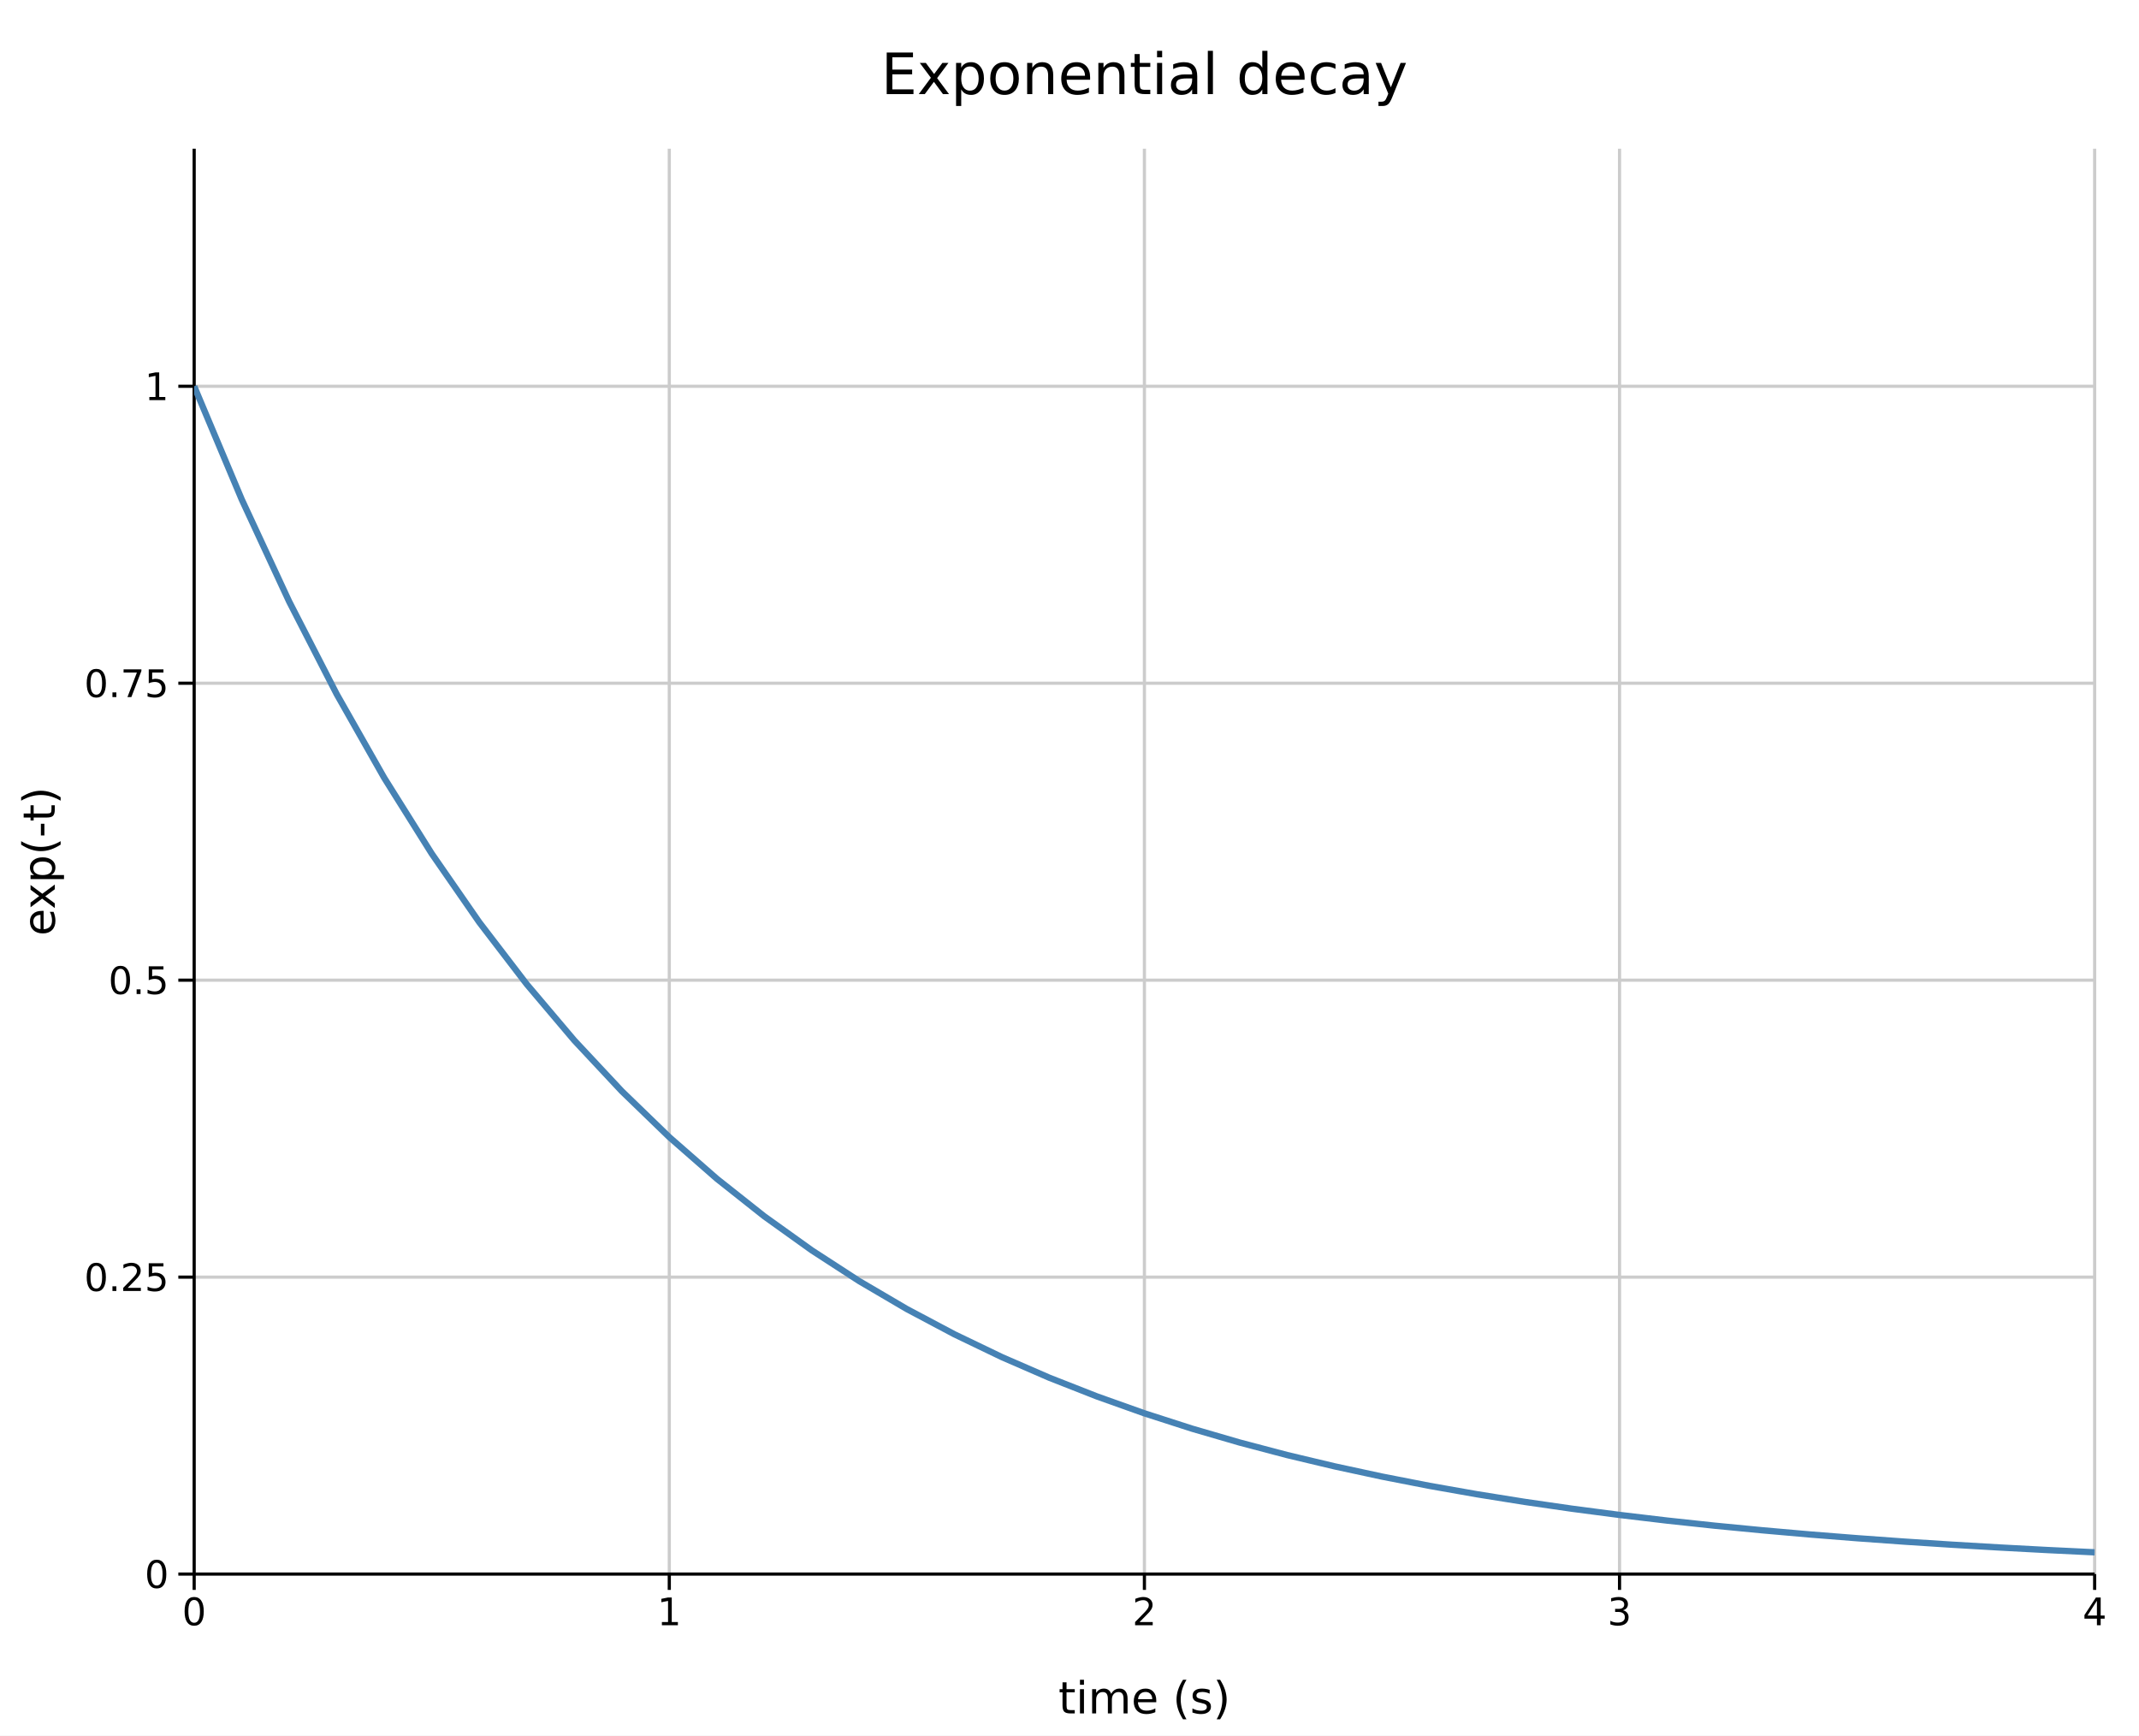
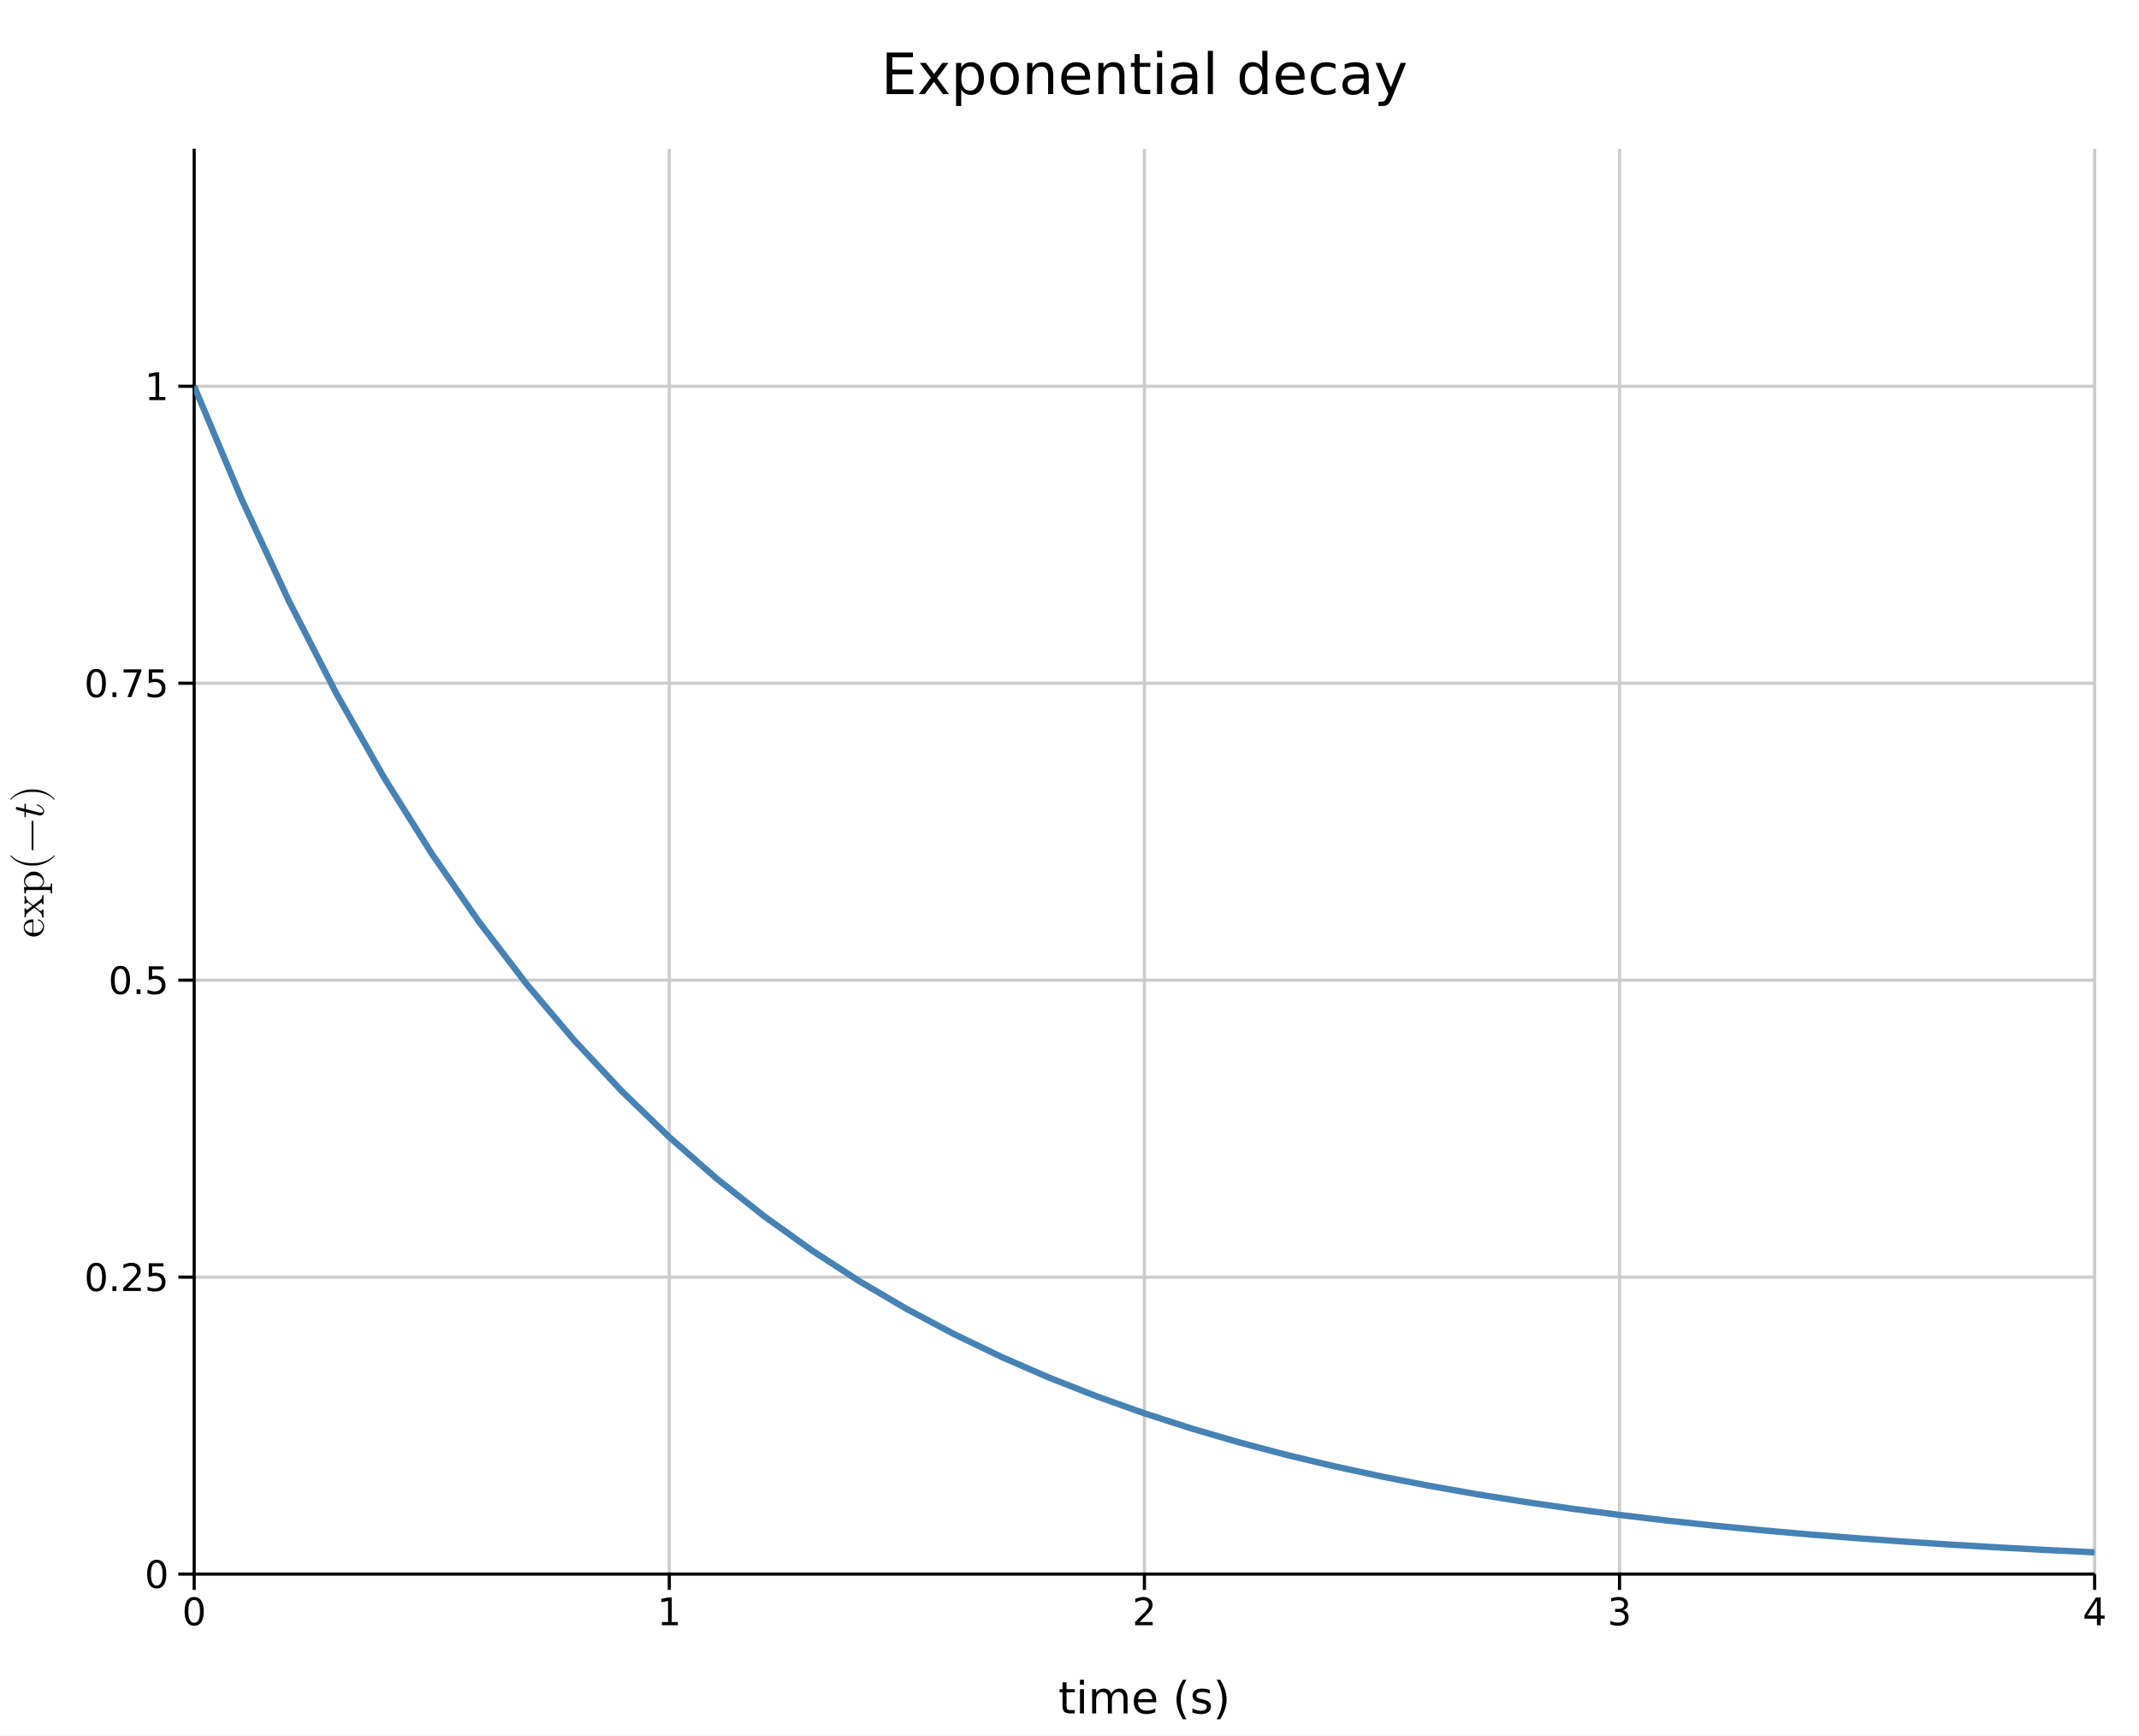
<svg xmlns="http://www.w3.org/2000/svg" width="675.3" height="547.95" font-family="DejaVu Sans, Verdana, Liberation Sans, Arial, sans-serif" fill="black">
  <rect width="100%" height="100%" fill="white" />
  <defs>
    <clipPath id="kuva-clip-10">
      <rect x="61.3" y="46.95" width="600" height="450" />
    </clipPath>
  </defs>
  <line x1="211.3" y1="46.95" x2="211.3" y2="496.95" stroke="#cccccc" stroke-width="1" />
  <line x1="361.3" y1="46.95" x2="361.3" y2="496.95" stroke="#cccccc" stroke-width="1" />
  <line x1="511.3" y1="46.95" x2="511.3" y2="496.95" stroke="#cccccc" stroke-width="1" />
  <line x1="661.3" y1="46.95" x2="661.3" y2="496.95" stroke="#cccccc" stroke-width="1" />
  <line x1="61.3" y1="403.2" x2="661.3" y2="403.2" stroke="#cccccc" stroke-width="1" />
  <line x1="61.3" y1="309.45" x2="661.3" y2="309.45" stroke="#cccccc" stroke-width="1" />
  <line x1="61.3" y1="215.7" x2="661.3" y2="215.7" stroke="#cccccc" stroke-width="1" />
  <line x1="61.3" y1="121.95" x2="661.3" y2="121.95" stroke="#cccccc" stroke-width="1" />
  <line x1="61.3" y1="496.95" x2="661.3" y2="496.95" stroke="#000000" stroke-width="1" />
  <line x1="61.3" y1="46.95" x2="61.3" y2="496.95" stroke="#000000" stroke-width="1" />
  <line x1="61.3" y1="496.95" x2="61.3" y2="501.95" stroke="#000000" stroke-width="1" />
  <text x="61.3" y="513.09" font-size="12" text-anchor="middle">0</text>
  <line x1="211.3" y1="496.95" x2="211.3" y2="501.95" stroke="#000000" stroke-width="1" />
  <text x="211.3" y="513.09" font-size="12" text-anchor="middle">1</text>
  <line x1="361.3" y1="496.95" x2="361.3" y2="501.95" stroke="#000000" stroke-width="1" />
  <text x="361.3" y="513.09" font-size="12" text-anchor="middle">2</text>
  <line x1="511.3" y1="496.95" x2="511.3" y2="501.95" stroke="#000000" stroke-width="1" />
  <text x="511.3" y="513.09" font-size="12" text-anchor="middle">3</text>
  <line x1="661.3" y1="496.95" x2="661.3" y2="501.95" stroke="#000000" stroke-width="1" />
  <text x="661.3" y="513.09" font-size="12" text-anchor="middle">4</text>
  <line x1="56.3" y1="496.95" x2="61.3" y2="496.95" stroke="#000000" stroke-width="1" />
  <text x="53.3" y="501.33" font-size="12" text-anchor="end">0</text>
  <line x1="56.3" y1="403.2" x2="61.3" y2="403.2" stroke="#000000" stroke-width="1" />
  <text x="53.3" y="407.58" font-size="12" text-anchor="end">0.25</text>
  <line x1="56.3" y1="309.45" x2="61.3" y2="309.45" stroke="#000000" stroke-width="1" />
  <text x="53.3" y="313.83" font-size="12" text-anchor="end">0.5</text>
  <line x1="56.3" y1="215.7" x2="61.3" y2="215.7" stroke="#000000" stroke-width="1" />
  <text x="53.3" y="220.08" font-size="12" text-anchor="end">0.75</text>
  <line x1="56.3" y1="121.95" x2="61.3" y2="121.95" stroke="#000000" stroke-width="1" />
  <text x="53.3" y="126.33" font-size="12" text-anchor="end">1</text>
  <text x="361.3" y="540.95" font-size="14" text-anchor="middle">time (s)</text>
-   <text x="17.3" y="271.95" font-size="14" text-anchor="middle" transform="rotate(-90,17.3,271.95)">exp(-t)</text>
+   <g transform="translate(0.665125,0)">
+     <g transform="rotate(-90,17.29688,271.9531)">
+       <g transform="translate(-11.01813,253.9911)">
+         <g>
+           <g class="typst-group">
+             <g>
+               <g class="typst-text" transform="matrix(1 0 0 -1 4.2 13.762)">
+                 <use href="#m0-g25431862FFE8D9F38C1E129919706155" x="0" y="0" fill="#000000" fill-rule="nonzero" />
+                 <use href="#m0-gABAC6146B259015F5C5A7BC9D0B06853" x="6.216" y="0" fill="#000000" fill-rule="nonzero" />
+                 <use href="#m0-gC99259ABF4B100D7E509AE63F749399C" x="13.608" y="0" fill="#000000" fill-rule="nonzero" />
+               </g>
+               <g class="typst-text" transform="matrix(1 0 0 -1 25.592 13.762)">
+                 <use href="#m0-gF59359D7FF6AE55D3D4C6BEFD61DC11E" x="0" y="0" fill="#000000" fill-rule="nonzero" />
+               </g>
+               <g class="typst-text" transform="matrix(1 0 0 -1 31.038 13.762)">
+                 <use href="#m0-gDB7590B67049C850FD25748AB9AA92A2" x="0" y="0" fill="#000000" fill-rule="nonzero" />
+               </g>
+               <g class="typst-text" transform="matrix(1 0 0 -1 41.93 13.762)">
+                 <use href="#m0-gD4A942EA3F2222CC6B203C1EBCD16DD0" x="0" y="0" fill="#000000" fill-rule="nonzero" />
+               </g>
+               <g class="typst-text" transform="matrix(1 0 0 -1 46.984 13.762)">
+                 <use href="#m0-g8641FB8E71730C491C7459D64E81967E" x="0" y="0" fill="#000000" fill-rule="nonzero" />
+               </g>
+             </g>
+           </g>
+         </g>
+         <defs id="m0-glyph">
+           <symbol id="m0-g25431862FFE8D9F38C1E129919706155" overflow="visible">
+             <path d="M 0 0m 5.81 1.666 c 0 0.14 -0.112 0.168 -0.182 0.168 c -0.126 0 -0.154 -0.084 -0.182 -0.196 c -0.49 -1.442 -1.75 -1.442 -1.89 -1.442 c -0.7 0 -1.26 0.42 -1.582 0.938 c -0.42 0.672 -0.42 1.596 -0.42 2.1 h 3.906 c 0.308 0 0.35 0 0.35 0.294 c 0 1.386 -0.756 2.744 -2.506 2.744 c -1.624 0 -2.912 -1.442 -2.912 -3.192 c 0 -1.876 1.47 -3.234 3.08 -3.234 c 1.708 0 2.338 1.554 2.338 1.82 Z m -0.924 1.862 h -3.318 c 0.084 2.086 1.26 2.436 1.736 2.436 c 1.442 0 1.582 -1.89 1.582 -2.436 Z " />
+           </symbol>
+           <symbol id="m0-gABAC6146B259015F5C5A7BC9D0B06853" overflow="visible">
+             <path d="M 0 0m 7.224 0 v 0.434 c -0.756 0 -1.008 0.028 -1.33 0.434 l -1.876 2.422 c 0.42 0.532 0.952 1.218 1.288 1.582 c 0.434 0.504 1.008 0.714 1.666 0.728 v 0.434 c -0.364 -0.028 -0.784 -0.042 -1.148 -0.042 c -0.42 0 -1.162 0.028 -1.344 0.042 v -0.434 c 0.294 -0.028 0.406 -0.21 0.406 -0.434 c 0 -0.224 -0.14 -0.406 -0.21 -0.49 l -0.868 -1.092 l -1.092 1.414 c -0.126 0.14 -0.126 0.168 -0.126 0.252 c 0 0.21 0.21 0.336 0.49 0.35 v 0.434 l -1.512 -0.042 c -0.294 0 -0.952 0.014 -1.33 0.042 v -0.434 c 0.98 0 0.994 -0.014 1.652 -0.854 l 1.386 -1.806 c -0.658 -0.84 -0.658 -0.868 -1.316 -1.666 c -0.672 -0.812 -1.498 -0.84 -1.792 -0.84 v -0.434 c 0.364 0.028 0.798 0.042 1.162 0.042 l 1.33 -0.042 v 0.434 c -0.308 0.042 -0.406 0.224 -0.406 0.434 c 0 0.308 0.406 0.77 1.26 1.778 l 1.064 -1.4 c 0.112 -0.154 0.294 -0.378 0.294 -0.462 c 0 -0.126 -0.126 -0.336 -0.504 -0.35 v -0.434 l 1.512 0.042 c 0.378 0 0.924 -0.014 1.344 -0.042 Z " />
+           </symbol>
+           <symbol id="m0-gC99259ABF4B100D7E509AE63F749399C" overflow="visible">
+             <path d="M 0 0m 7.294 3.024 c 0 1.778 -1.358 3.164 -2.926 3.164 c -1.092 0 -1.68 -0.616 -1.96 -0.924 v 0.924 l -2.016 -0.154 v -0.434 c 0.994 0 1.092 -0.084 1.092 -0.7 v -6.552 c 0 -0.63 -0.154 -0.63 -1.092 -0.63 v -0.434 l 1.568 0.042 l 1.582 -0.042 v 0.434 c -0.938 0 -1.092 0 -1.092 0.63 v 2.352 v 0.126 c 0.07 -0.224 0.658 -0.98 1.722 -0.98 c 1.666 0 3.122 1.372 3.122 3.178 Z m -1.162 0 c 0 -1.694 -0.98 -2.87 -2.016 -2.87 c -0.56 0 -1.092 0.28 -1.47 0.854 c -0.196 0.294 -0.196 0.308 -0.196 0.588 v 3.122 c 0.406 0.714 1.092 1.12 1.806 1.12 c 1.022 0 1.876 -1.232 1.876 -2.814 Z " />
+           </symbol>
+           <symbol id="m0-gF59359D7FF6AE55D3D4C6BEFD61DC11E" overflow="visible">
+             <path d="M 0 0m 4.648 -3.332 c 0 0.042 -0.028 0.084 -0.056 0.112 c -1.456 1.092 -2.422 3.892 -2.422 6.132 v 1.176 c 0 2.24 0.966 5.04 2.422 6.132 c 0.028 0.028 0.056 0.07 0.056 0.112 c 0 0.07 -0.07 0.14 -0.14 0.14 c -0.028 0 -0.056 -0.014 -0.084 -0.028 c -1.54 -1.162 -3.01 -3.962 -3.01 -6.356 v -1.176 c 0 -2.394 1.47 -5.194 3.01 -6.356 c 0.028 -0.014 0.056 -0.028 0.084 -0.028 c 0.07 0 0.14 0.07 0.14 0.14 Z " />
+           </symbol>
+           <symbol id="m0-gDB7590B67049C850FD25748AB9AA92A2" overflow="visible">
+             <path d="M 0 0m 10.108 3.5 c 0 0.154 -0.126 0.28 -0.28 0.28 h -8.764 c -0.154 0 -0.28 -0.126 -0.28 -0.28 c 0 -0.154 0.126 -0.28 0.28 -0.28 h 8.764 c 0.154 0 0.28 0.126 0.28 0.28 Z " />
+           </symbol>
+           <symbol id="m0-gD4A942EA3F2222CC6B203C1EBCD16DD0" overflow="visible">
+             <path d="M 0 0m 4.62 5.88 c 0 0.154 -0.14 0.154 -0.392 0.154 h -1.232 c 0.504 1.988 0.574 2.268 0.574 2.352 c 0 0.238 -0.168 0.378 -0.406 0.378 c -0.042 0 -0.434 -0.014 -0.56 -0.504 l -0.546 -2.226 h -1.316 c -0.28 0 -0.42 0 -0.42 -0.266 c 0 -0.168 0.112 -0.168 0.392 -0.168 h 1.232 c -1.008 -3.976 -1.064 -4.214 -1.064 -4.466 c 0 -0.756 0.532 -1.288 1.288 -1.288 c 1.428 0 2.226 2.044 2.226 2.156 c 0 0.14 -0.112 0.14 -0.168 0.14 c -0.126 0 -0.14 -0.042 -0.21 -0.196 c -0.602 -1.456 -1.344 -1.792 -1.82 -1.792 c -0.294 0 -0.434 0.182 -0.434 0.644 c 0 0.336 0.028 0.434 0.084 0.672 l 1.036 4.13 h 1.316 c 0.28 0 0.42 0 0.42 0.28 Z " />
+           </symbol>
+           <symbol id="m0-g8641FB8E71730C491C7459D64E81967E" overflow="visible">
+             <path d="M 0 0m 4.032 2.912 v 1.176 c 0 2.394 -1.47 5.194 -3.01 6.356 c -0.028 0.014 -0.056 0.028 -0.084 0.028 c -0.07 0 -0.14 -0.07 -0.14 -0.14 c 0 -0.042 0.028 -0.084 0.056 -0.112 c 1.456 -1.092 2.422 -3.892 2.422 -6.132 v -1.176 c 0 -2.24 -0.966 -5.04 -2.422 -6.132 c -0.028 -0.028 -0.056 -0.07 -0.056 -0.112 c 0 -0.07 0.07 -0.14 0.14 -0.14 c 0.028 0 0.056 0.014 0.084 0.028 c 1.54 1.162 3.01 3.962 3.01 6.356 Z " />
+           </symbol>
+         </defs>
+       </g>
+     </g>
+   </g>
  <text x="361.3" y="29.71" font-size="18" text-anchor="middle">Exponential decay</text>
  <g clip-path="url(#kuva-clip-10)">
    <path d="M 61.3 121.95 L 76.3 157.64 L 91.3 189.93 L 106.3 219.15 L 121.3 245.58 L 136.3 269.5 L 151.3 291.15 L 166.3 310.73 L 181.3 328.45 L 196.3 344.49 L 211.3 359 L 226.3 372.13 L 241.3 384.01 L 256.3 394.75 L 271.3 404.48 L 286.3 413.28 L 301.3 421.24 L 316.3 428.45 L 331.3 434.97 L 346.3 440.86 L 361.3 446.2 L 376.3 451.03 L 391.3 455.4 L 406.3 459.36 L 421.3 462.93 L 436.3 466.17 L 451.3 469.1 L 466.3 471.75 L 481.3 474.15 L 496.3 476.32 L 511.3 478.28 L 526.3 480.06 L 541.3 481.67 L 556.3 483.12 L 571.3 484.44 L 586.3 485.63 L 601.3 486.71 L 616.3 487.68 L 631.3 488.56 L 646.3 489.36 L 661.3 490.08 " stroke="#4682b4" stroke-width="2" fill="none" />
  </g>
</svg>
